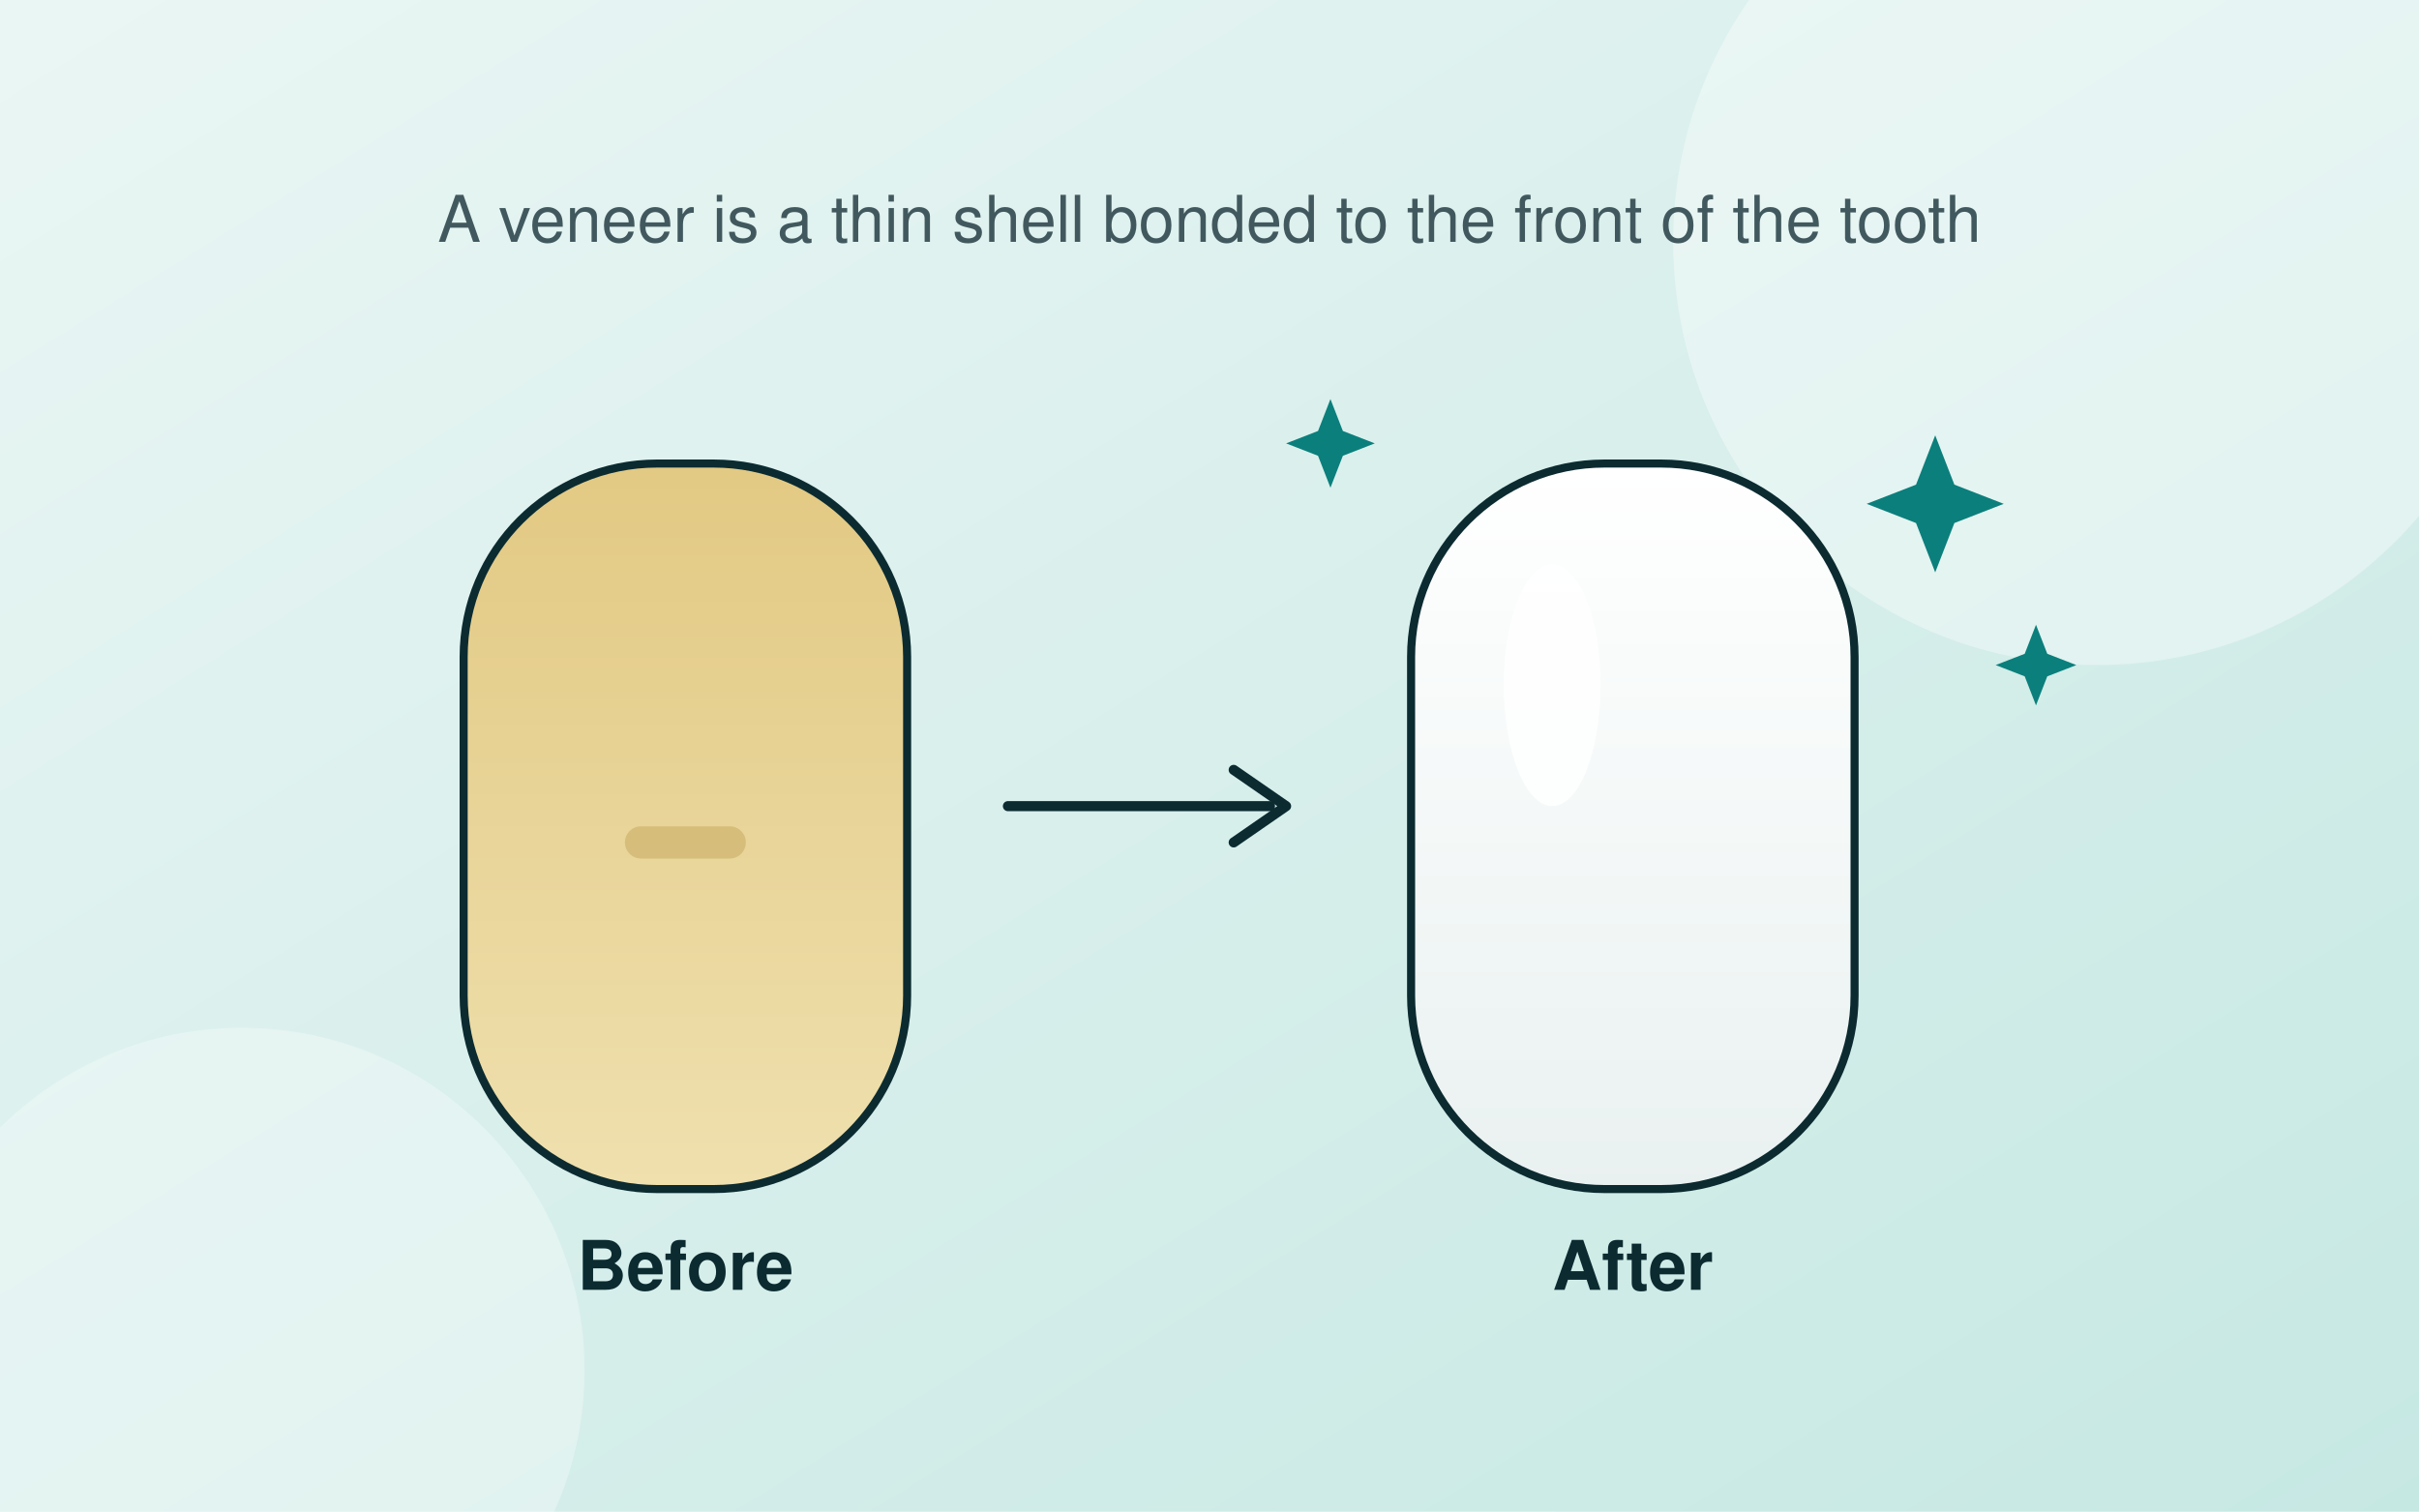
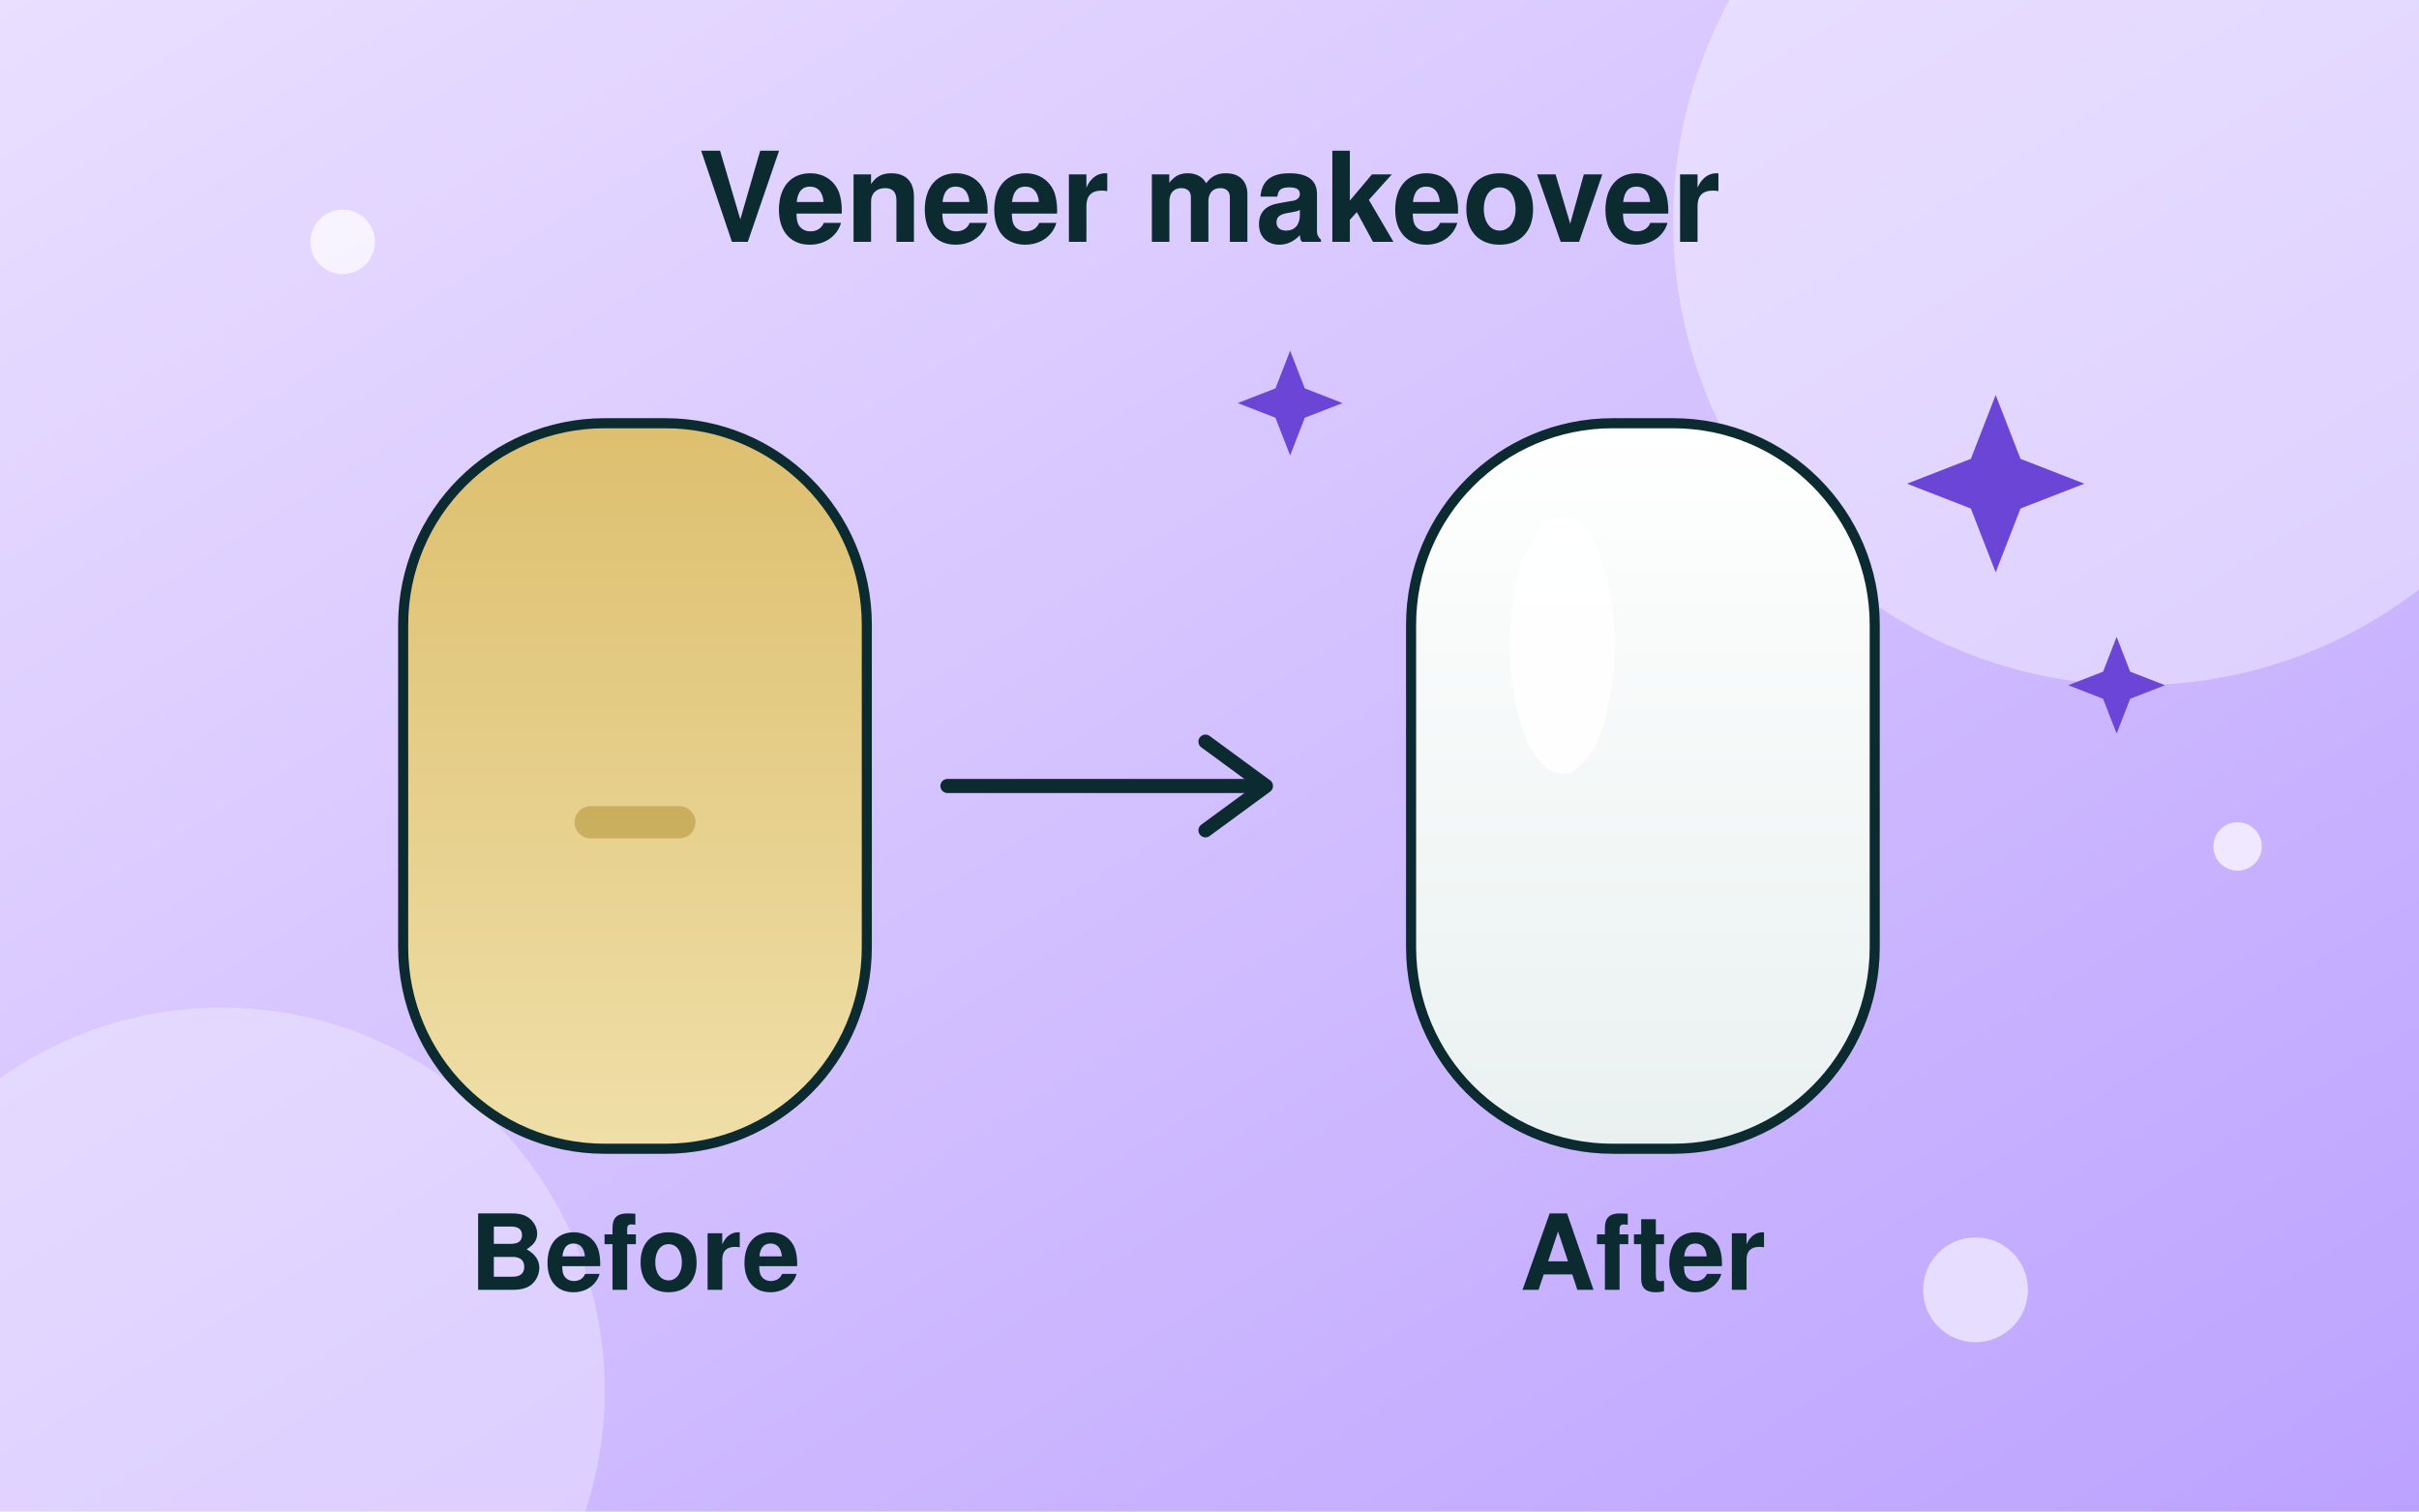
<svg xmlns="http://www.w3.org/2000/svg" viewBox="0 0 1200 750" role="img" aria-label="Illustration of a stained tooth next to a whitened tooth with a veneer">
  <defs>
    <linearGradient id="bg" x1="0" y1="0" x2="1" y2="1">
-       <stop offset="0" stop-color="#EAF6F4" />
-       <stop offset="1" stop-color="#C6E8E3" />
+       <stop offset="0" stop-color="#EADFFF" />
+       <stop offset="1" stop-color="#BCA2FF" />
    </linearGradient>
    <linearGradient id="tw" x1="0" y1="0" x2="0" y2="1">
      <stop offset="0" stop-color="#fff" />
      <stop offset="1" stop-color="#EEF3F1" />
    </linearGradient>
  </defs>
  <rect width="1200" height="750" fill="url(#bg)" />
-   <circle cx="1040" cy="120" r="210" fill="#fff" opacity=".35" />
-   <circle cx="120" cy="680" r="170" fill="#fff" opacity=".3" />
+   <circle cx="1060" cy="110" r="230" fill="#fff" opacity=".38" />
+   <circle cx="110" cy="690" r="190" fill="#fff" opacity=".3" />
+   <circle cx="980" cy="640" r="26" fill="#fff" opacity=".6" />
+   <circle cx="170" cy="120" r="16" fill="#fff" opacity=".7" />
+   <circle cx="1110" cy="420" r="12" fill="#fff" opacity=".7" />
  <defs>
-     <linearGradient id="g230" x1="0" y1="0" x2="0" y2="1">
-       <stop offset="0" stop-color="#E2C983" />
-       <stop offset="1" stop-color="#EFE0AE" />
+     <linearGradient id="g200" x1="0" y1="0" x2="0" y2="1">
+       <stop offset="0" stop-color="#DDBF6E" />
+       <stop offset="1" stop-color="#EFDFA8" />
    </linearGradient>
  </defs>
-   <rect x="230" y="230" width="220" height="360" rx="96" fill="url(#g230)" stroke="#0B2B31" stroke-width="4" />
-   <path d="M330 232 l24 34 l-30 22z" fill="#C9AE66" opacity=".0" />
-   <rect x="310" y="410" width="60" height="16" rx="8" fill="#C9AE66" opacity=".6" />
+   <rect x="200" y="210" width="230" height="360" rx="100" fill="url(#g200)" stroke="#0B2B31" stroke-width="5" />
+   <rect x="285" y="400" width="60" height="16" rx="8" fill="#B8983F" opacity=".6" />
  <defs>
    <linearGradient id="g700" x1="0" y1="0" x2="0" y2="1">
      <stop offset="0" stop-color="#FFFFFF" />
      <stop offset="1" stop-color="#E9F1F0" />
    </linearGradient>
  </defs>
-   <rect x="700" y="230" width="220" height="360" rx="96" fill="url(#g700)" stroke="#0B2B31" stroke-width="4" />
-   <ellipse cx="770" cy="340" rx="24" ry="60" fill="#fff" opacity=".8" />
-   <path d="M960 216 L969.52 240.48 L994 250 L969.52 259.52 L960 284 L950.48 259.52 L926 250 L950.48 240.48Z" fill="#0B7F7C" />
-   <path d="M1010 310 L1015.6 324.4 L1030 330 L1015.6 335.6 L1010 350 L1004.4 335.6 L990 330 L1004.4 324.4Z" fill="#0B7F7C" />
-   <path d="M660 198 L666.16 213.84 L682 220 L666.16 226.16 L660 242 L653.84 226.16 L638 220 L653.84 213.84Z" fill="#0B7F7C" />
-   <path d="M500 400 h130" stroke="#0B2B31" stroke-width="5" stroke-linecap="round" />
-   <path d="M612 382 l26 18 l-26 18" fill="none" stroke="#0B2B31" stroke-width="5" stroke-linecap="round" stroke-linejoin="round" />
-   <text x="340" y="640" text-anchor="middle" font-family="Segoe UI,Helvetica,Arial,sans-serif" font-size="34" font-weight="600" fill="#0B2B31">Before</text>
-   <text x="810" y="640" text-anchor="middle" font-family="Segoe UI,Helvetica,Arial,sans-serif" font-size="34" font-weight="600" fill="#0B2B31">After</text>
-   <text x="600" y="120" text-anchor="middle" font-family="Segoe UI,Helvetica,Arial,sans-serif" font-size="32" font-weight="500" fill="#41595E">A veneer is a thin shell bonded to the front of the tooth</text>
+   <rect x="700" y="210" width="230" height="360" rx="100" fill="url(#g700)" stroke="#0B2B31" stroke-width="5" />
+   <ellipse cx="775" cy="320" rx="26" ry="64" fill="#fff" opacity=".85" />
+   <path d="M990 196 L1002.32 227.68 L1034 240 L1002.32 252.32 L990 284 L977.68 252.32 L946 240 L977.68 227.68Z" fill="#6B45D6" />
+   <path d="M1050 316 L1056.72 333.28 L1074 340 L1056.72 346.72 L1050 364 L1043.28 346.72 L1026 340 L1043.28 333.28Z" fill="#6B45D6" />
+   <path d="M640 174 L647.28 192.72 L666 200 L647.28 207.28 L640 226 L632.72 207.28 L614 200 L632.72 192.72Z" fill="#6B45D6" />
+   <path d="M470 390 h150" stroke="#0B2B31" stroke-width="7" stroke-linecap="round" />
+   <path d="M598 368 l30 22 l-30 22" fill="none" stroke="#0B2B31" stroke-width="7" stroke-linecap="round" stroke-linejoin="round" />
+   <text x="315" y="640" text-anchor="middle" font-family="Bricolage Grotesque,Segoe UI,Helvetica,Arial,sans-serif" font-size="52" font-weight="700" fill="#0B2B31">Before</text>
+   <text x="815" y="640" text-anchor="middle" font-family="Bricolage Grotesque,Segoe UI,Helvetica,Arial,sans-serif" font-size="52" font-weight="700" fill="#0B2B31">After</text>
+   <text x="600" y="120" text-anchor="middle" font-family="Bricolage Grotesque,Segoe UI,Helvetica,Arial,sans-serif" font-size="62" font-weight="700" fill="#0B2B31">Veneer makeover</text>
</svg>
